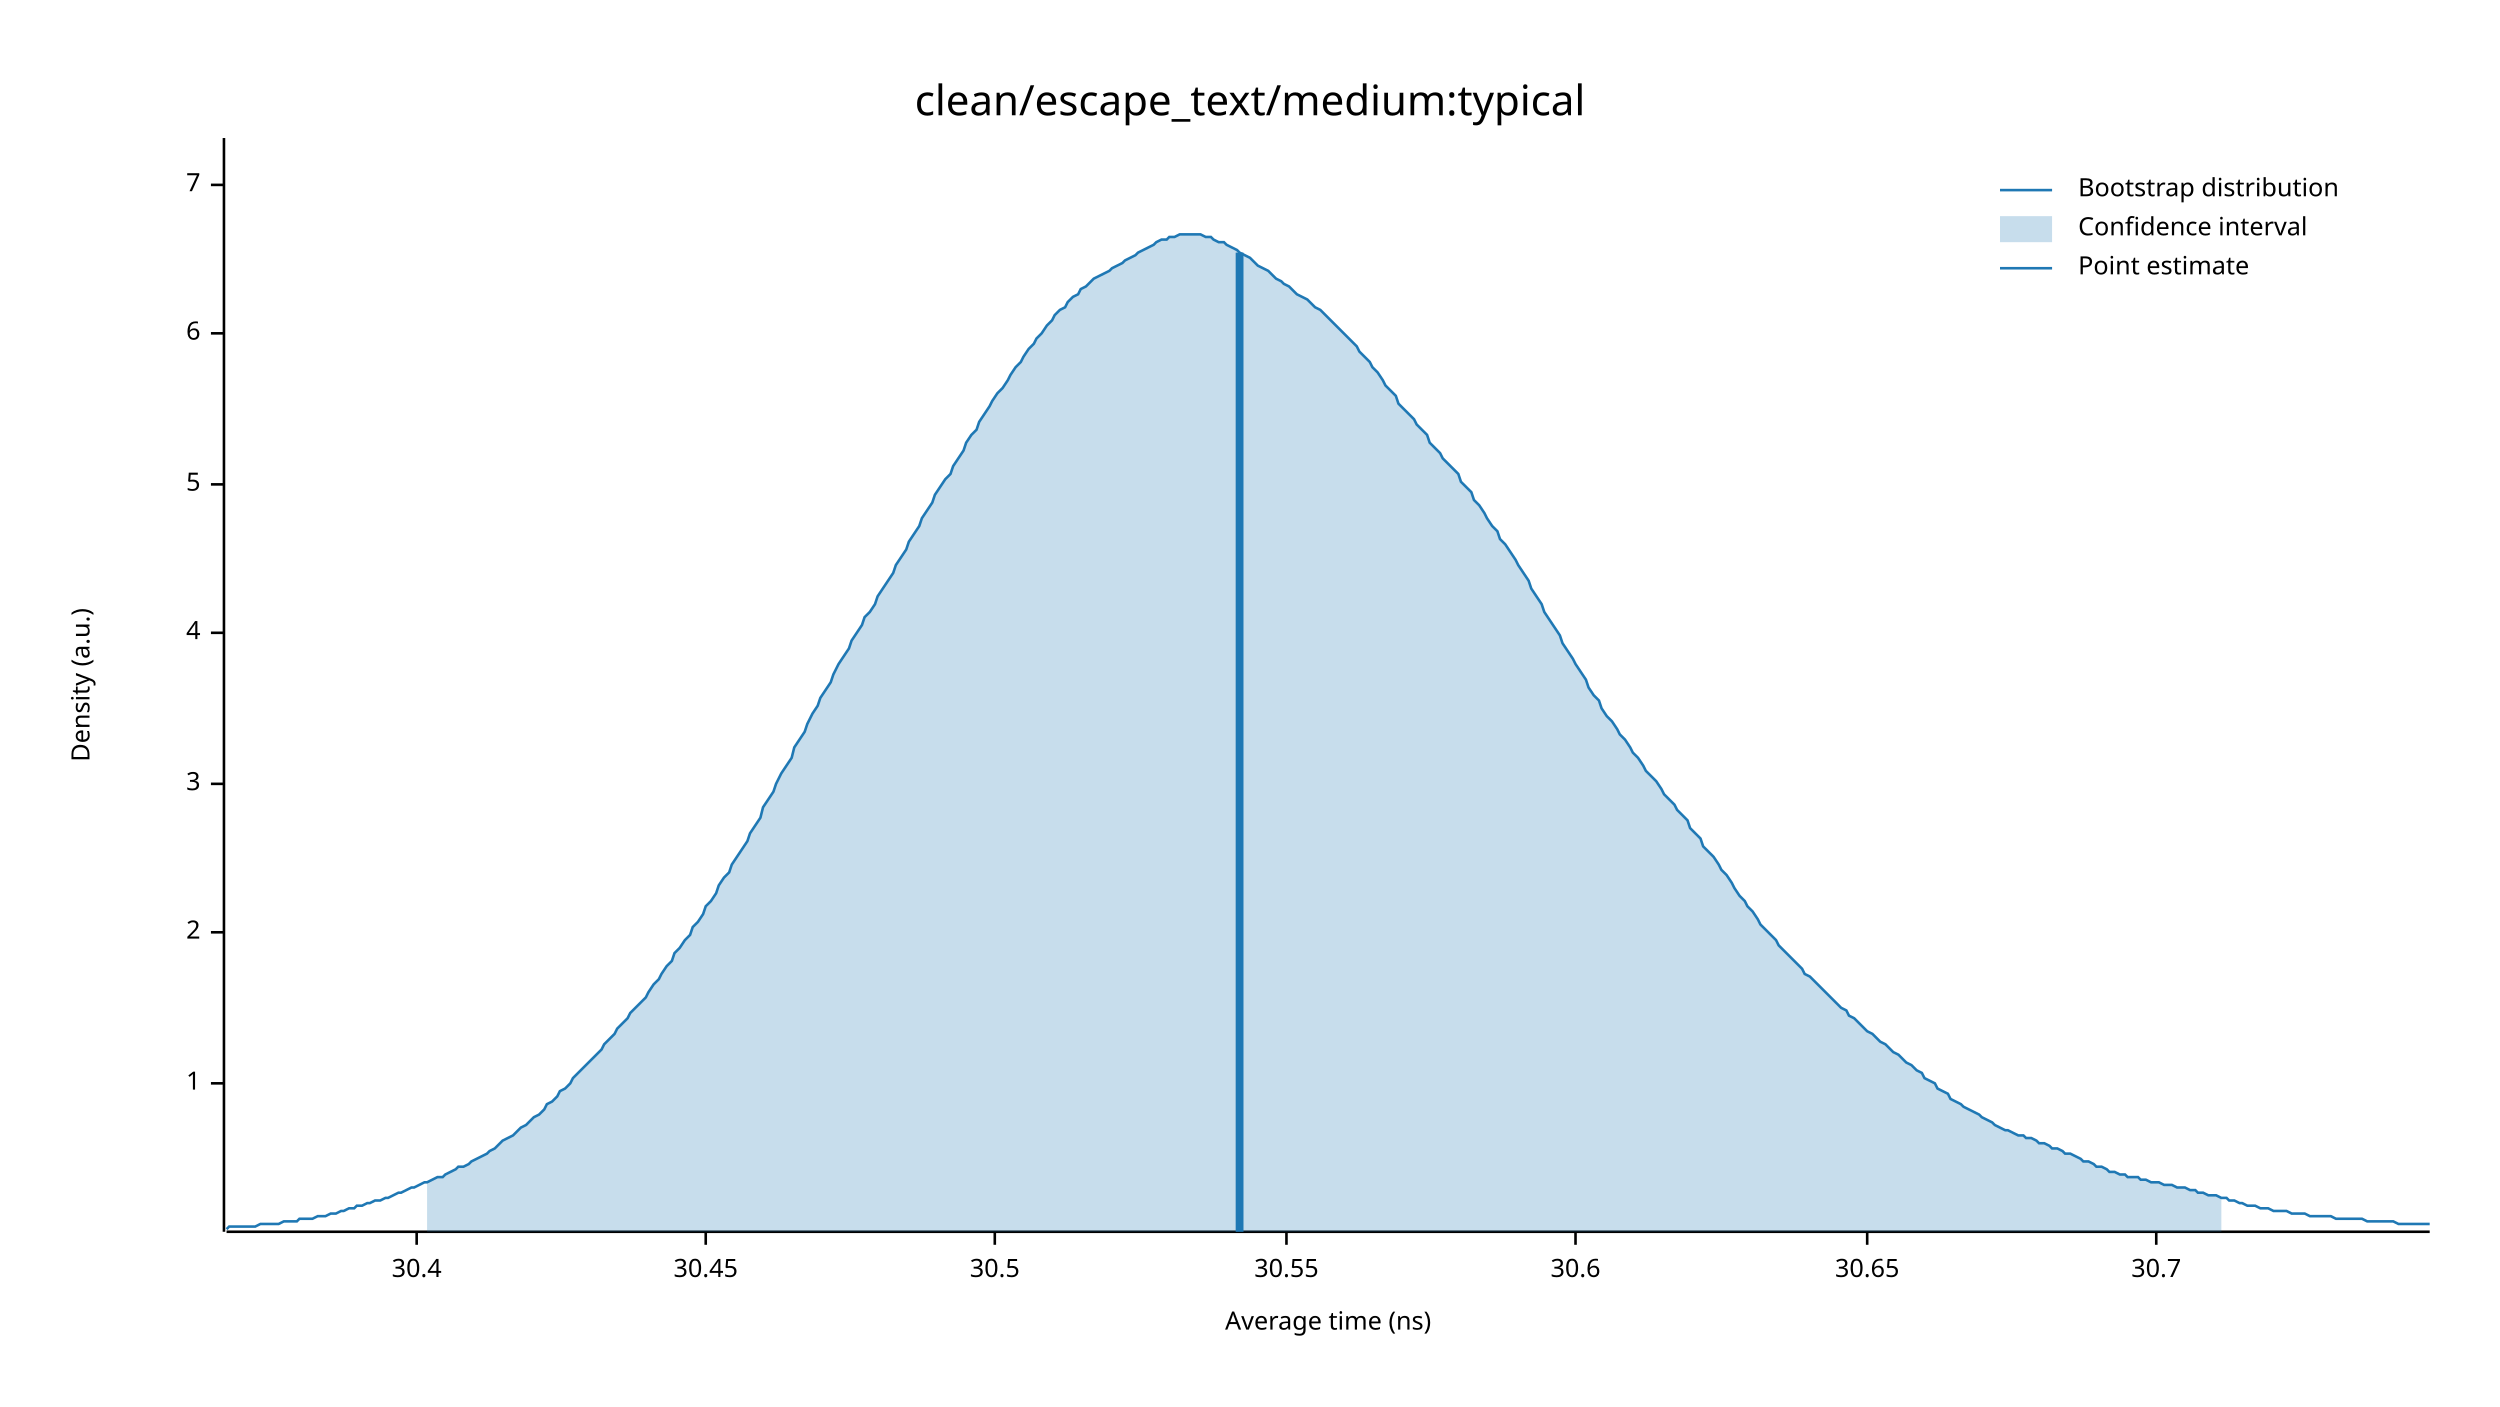
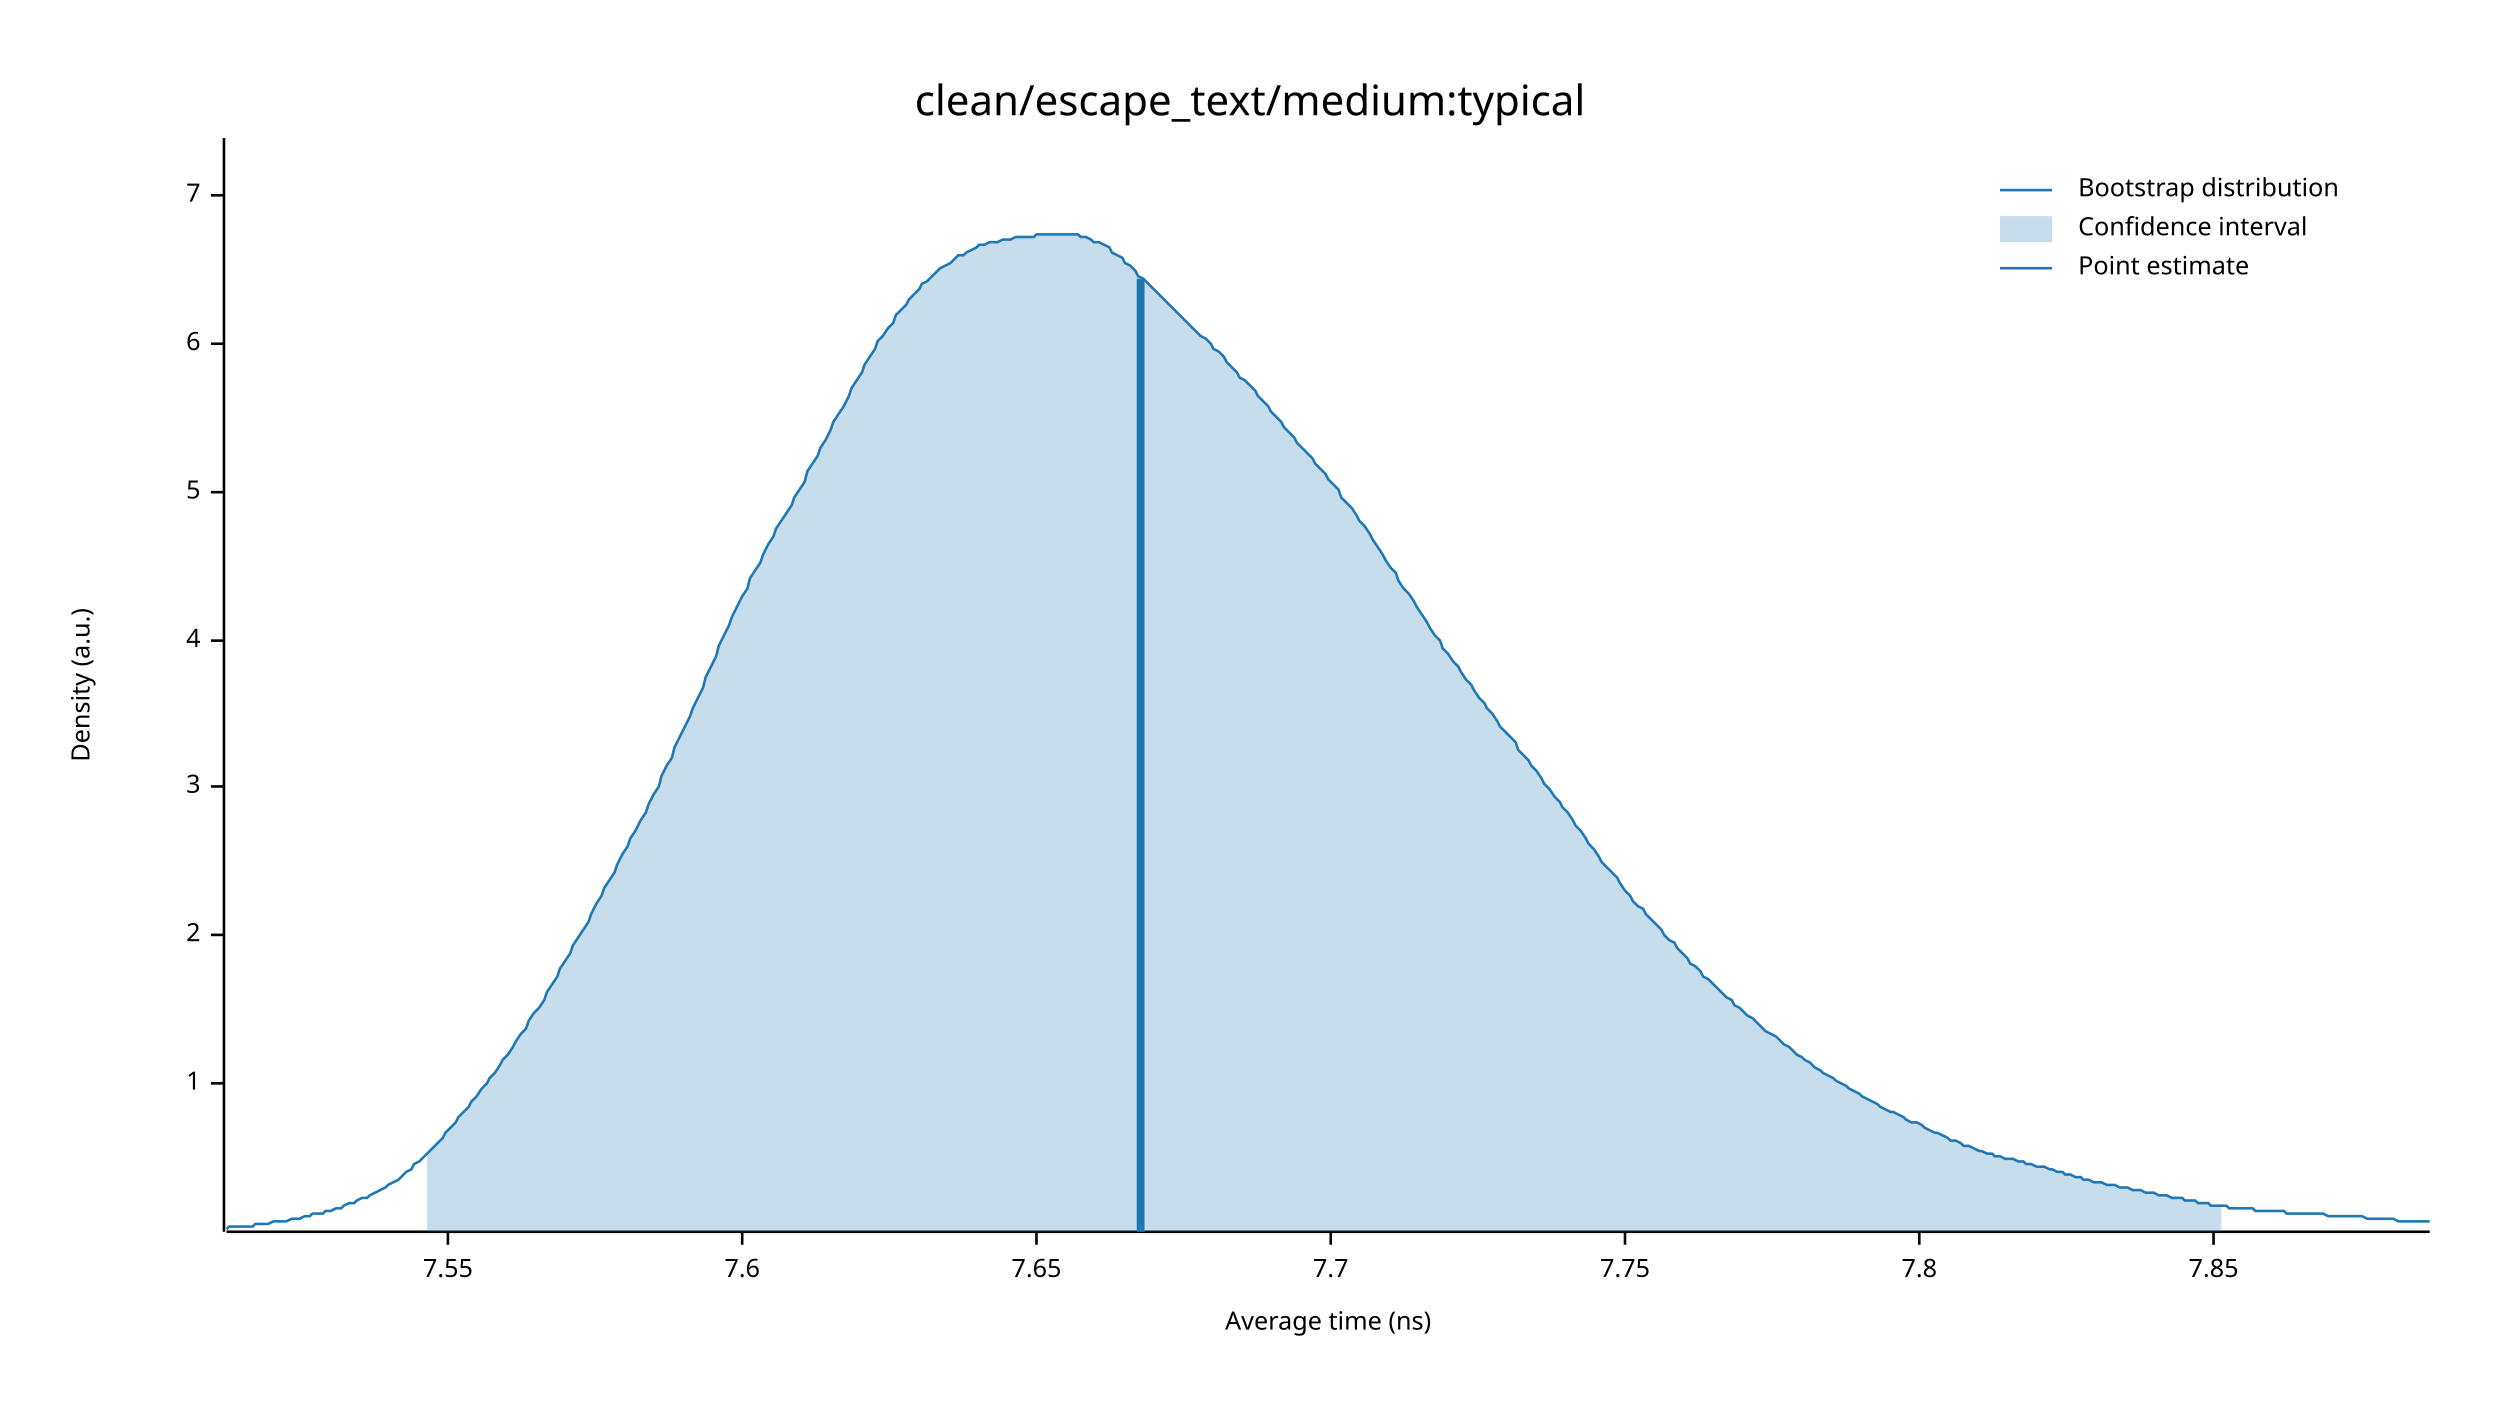
<svg xmlns="http://www.w3.org/2000/svg" width="960" height="540" viewBox="0 0 960 540">
  <text x="480" y="32" dy="0.76em" text-anchor="middle" font-family="sans-serif" font-size="16.129" opacity="1" fill="#000000">
clean/escape_text/medium:typical
</text>
  <text x="27" y="263" dy="0.76em" text-anchor="middle" font-family="sans-serif" font-size="9.677" opacity="1" fill="#000000" transform="rotate(270, 27, 263)">
Density (a.u.)
</text>
  <text x="510" y="513" dy="-0.5ex" text-anchor="middle" font-family="sans-serif" font-size="9.677" opacity="1" fill="#000000">
Average time (ns)
</text>
  <polyline fill="none" opacity="1" stroke="#000000" stroke-width="1" points="86,53 86,473 " />
  <text x="77" y="416" dy="0.5ex" text-anchor="end" font-family="sans-serif" font-size="9.677" opacity="1" fill="#000000">
1
</text>
  <polyline fill="none" opacity="1" stroke="#000000" stroke-width="1" points="81,416 86,416 " />
-   <text x="77" y="358" dy="0.5ex" text-anchor="end" font-family="sans-serif" font-size="9.677" opacity="1" fill="#000000">
+   <text x="77" y="359" dy="0.5ex" text-anchor="end" font-family="sans-serif" font-size="9.677" opacity="1" fill="#000000">
2
</text>
-   <polyline fill="none" opacity="1" stroke="#000000" stroke-width="1" points="81,358 86,358 " />
-   <text x="77" y="301" dy="0.5ex" text-anchor="end" font-family="sans-serif" font-size="9.677" opacity="1" fill="#000000">
+   <polyline fill="none" opacity="1" stroke="#000000" stroke-width="1" points="81,359 86,359 " />
+   <text x="77" y="302" dy="0.5ex" text-anchor="end" font-family="sans-serif" font-size="9.677" opacity="1" fill="#000000">
3
</text>
-   <polyline fill="none" opacity="1" stroke="#000000" stroke-width="1" points="81,301 86,301 " />
-   <text x="77" y="243" dy="0.5ex" text-anchor="end" font-family="sans-serif" font-size="9.677" opacity="1" fill="#000000">
+   <polyline fill="none" opacity="1" stroke="#000000" stroke-width="1" points="81,302 86,302 " />
+   <text x="77" y="246" dy="0.5ex" text-anchor="end" font-family="sans-serif" font-size="9.677" opacity="1" fill="#000000">
4
</text>
-   <polyline fill="none" opacity="1" stroke="#000000" stroke-width="1" points="81,243 86,243 " />
-   <text x="77" y="186" dy="0.5ex" text-anchor="end" font-family="sans-serif" font-size="9.677" opacity="1" fill="#000000">
+   <polyline fill="none" opacity="1" stroke="#000000" stroke-width="1" points="81,246 86,246 " />
+   <text x="77" y="189" dy="0.5ex" text-anchor="end" font-family="sans-serif" font-size="9.677" opacity="1" fill="#000000">
5
</text>
-   <polyline fill="none" opacity="1" stroke="#000000" stroke-width="1" points="81,186 86,186 " />
-   <text x="77" y="128" dy="0.5ex" text-anchor="end" font-family="sans-serif" font-size="9.677" opacity="1" fill="#000000">
+   <polyline fill="none" opacity="1" stroke="#000000" stroke-width="1" points="81,189 86,189 " />
+   <text x="77" y="132" dy="0.5ex" text-anchor="end" font-family="sans-serif" font-size="9.677" opacity="1" fill="#000000">
6
</text>
-   <polyline fill="none" opacity="1" stroke="#000000" stroke-width="1" points="81,128 86,128 " />
-   <text x="77" y="71" dy="0.5ex" text-anchor="end" font-family="sans-serif" font-size="9.677" opacity="1" fill="#000000">
+   <polyline fill="none" opacity="1" stroke="#000000" stroke-width="1" points="81,132 86,132 " />
+   <text x="77" y="75" dy="0.5ex" text-anchor="end" font-family="sans-serif" font-size="9.677" opacity="1" fill="#000000">
7
</text>
-   <polyline fill="none" opacity="1" stroke="#000000" stroke-width="1" points="81,71 86,71 " />
+   <polyline fill="none" opacity="1" stroke="#000000" stroke-width="1" points="81,75 86,75 " />
  <polyline fill="none" opacity="1" stroke="#000000" stroke-width="1" points="87,473 933,473 " />
-   <text x="160" y="483" dy="0.76em" text-anchor="middle" font-family="sans-serif" font-size="9.677" opacity="1" fill="#000000">
- 30.4
+   <text x="172" y="483" dy="0.76em" text-anchor="middle" font-family="sans-serif" font-size="9.677" opacity="1" fill="#000000">
+ 7.55
</text>
-   <polyline fill="none" opacity="1" stroke="#000000" stroke-width="1" points="160,473 160,478 " />
-   <text x="271" y="483" dy="0.76em" text-anchor="middle" font-family="sans-serif" font-size="9.677" opacity="1" fill="#000000">
- 30.45
+   <polyline fill="none" opacity="1" stroke="#000000" stroke-width="1" points="172,473 172,478 " />
+   <text x="285" y="483" dy="0.76em" text-anchor="middle" font-family="sans-serif" font-size="9.677" opacity="1" fill="#000000">
+ 7.6
</text>
-   <polyline fill="none" opacity="1" stroke="#000000" stroke-width="1" points="271,473 271,478 " />
-   <text x="382" y="483" dy="0.76em" text-anchor="middle" font-family="sans-serif" font-size="9.677" opacity="1" fill="#000000">
- 30.5
+   <polyline fill="none" opacity="1" stroke="#000000" stroke-width="1" points="285,473 285,478 " />
+   <text x="398" y="483" dy="0.76em" text-anchor="middle" font-family="sans-serif" font-size="9.677" opacity="1" fill="#000000">
+ 7.65
</text>
-   <polyline fill="none" opacity="1" stroke="#000000" stroke-width="1" points="382,473 382,478 " />
-   <text x="494" y="483" dy="0.76em" text-anchor="middle" font-family="sans-serif" font-size="9.677" opacity="1" fill="#000000">
- 30.55
+   <polyline fill="none" opacity="1" stroke="#000000" stroke-width="1" points="398,473 398,478 " />
+   <text x="511" y="483" dy="0.76em" text-anchor="middle" font-family="sans-serif" font-size="9.677" opacity="1" fill="#000000">
+ 7.7
</text>
-   <polyline fill="none" opacity="1" stroke="#000000" stroke-width="1" points="494,473 494,478 " />
-   <text x="605" y="483" dy="0.76em" text-anchor="middle" font-family="sans-serif" font-size="9.677" opacity="1" fill="#000000">
- 30.6
+   <polyline fill="none" opacity="1" stroke="#000000" stroke-width="1" points="511,473 511,478 " />
+   <text x="624" y="483" dy="0.76em" text-anchor="middle" font-family="sans-serif" font-size="9.677" opacity="1" fill="#000000">
+ 7.75
</text>
-   <polyline fill="none" opacity="1" stroke="#000000" stroke-width="1" points="605,473 605,478 " />
-   <text x="717" y="483" dy="0.76em" text-anchor="middle" font-family="sans-serif" font-size="9.677" opacity="1" fill="#000000">
- 30.65
+   <polyline fill="none" opacity="1" stroke="#000000" stroke-width="1" points="624,473 624,478 " />
+   <text x="737" y="483" dy="0.76em" text-anchor="middle" font-family="sans-serif" font-size="9.677" opacity="1" fill="#000000">
+ 7.8
</text>
-   <polyline fill="none" opacity="1" stroke="#000000" stroke-width="1" points="717,473 717,478 " />
-   <text x="828" y="483" dy="0.76em" text-anchor="middle" font-family="sans-serif" font-size="9.677" opacity="1" fill="#000000">
- 30.7
+   <polyline fill="none" opacity="1" stroke="#000000" stroke-width="1" points="737,473 737,478 " />
+   <text x="850" y="483" dy="0.76em" text-anchor="middle" font-family="sans-serif" font-size="9.677" opacity="1" fill="#000000">
+ 7.85
</text>
-   <polyline fill="none" opacity="1" stroke="#000000" stroke-width="1" points="828,473 828,478 " />
-   <polyline fill="none" opacity="1" stroke="#1F78B4" stroke-width="1" points="87,472 88,471 90,471 92,471 93,471 95,471 97,471 98,471 100,470 102,470 103,470 105,470 107,470 109,469 110,469 112,469 114,469 115,468 117,468 119,468 120,468 122,467 124,467 125,467 127,466 129,466 131,465 132,465 134,464 136,464 137,463 139,463 141,462 142,462 144,461 146,461 148,460 149,460 151,459 153,458 154,458 156,457 158,456 159,456 161,455 163,454 164,454 166,453 168,452 170,452 171,451 173,450 175,449 176,448 178,448 180,447 181,446 183,445 185,444 187,443 188,442 190,441 192,439 193,438 195,437 197,436 198,435 200,433 202,432 203,431 205,429 207,428 209,426 210,424 212,423 214,421 215,419 217,418 219,416 220,414 222,412 224,410 226,408 227,407 229,405 231,403 232,401 234,399 236,397 237,395 239,393 241,391 242,389 244,387 246,385 248,383 249,381 251,378 253,376 254,374 256,371 258,369 259,366 261,364 263,361 265,359 266,356 268,354 270,351 271,348 273,346 275,343 276,340 278,337 280,335 281,332 283,329 285,326 287,323 288,320 290,317 292,314 293,310 295,307 297,304 298,301 300,297 302,294 304,291 305,287 307,284 309,281 310,278 312,274 314,271 315,268 317,265 319,262 320,259 322,255 324,252 326,249 327,246 329,243 331,240 332,237 334,235 336,232 337,229 339,226 341,223 343,220 344,217 346,214 348,211 349,208 351,205 353,202 354,199 356,196 358,193 359,190 361,187 363,184 365,182 366,179 368,176 370,173 371,170 373,167 375,165 376,162 378,159 380,156 381,154 383,151 385,149 387,146 388,144 390,141 392,139 393,137 395,134 397,132 398,130 400,128 402,125 404,123 405,121 407,119 409,118 410,116 412,114 414,113 415,111 417,110 419,108 420,107 422,106 424,105 426,104 427,103 429,102 431,101 432,100 434,99 436,98 437,97 439,96 441,95 443,94 444,93 446,92 448,92 449,91 451,91 453,90 454,90 456,90 458,90 459,90 461,90 463,91 465,91 466,92 468,93 470,93 471,94 473,95 475,96 476,97 478,98 480,99 482,101 483,102 485,103 487,104 488,105 490,107 492,108 493,109 495,110 497,112 498,113 500,114 502,115 504,117 505,118 507,119 509,121 510,122 512,124 514,126 515,127 517,129 519,131 521,133 522,135 524,137 526,139 527,141 529,143 531,146 532,148 534,150 536,152 537,155 539,157 541,159 543,161 544,163 546,165 548,167 549,170 551,172 553,174 554,176 556,178 558,180 560,182 561,185 563,187 565,189 566,192 568,194 570,197 571,199 573,202 575,204 576,207 578,209 580,212 582,215 583,217 585,220 587,223 588,226 590,229 592,232 593,235 595,238 597,241 599,244 600,247 602,250 604,253 605,255 607,258 609,261 610,264 612,267 614,269 615,272 617,275 619,277 621,280 622,282 624,284 626,287 627,289 629,291 631,294 632,296 634,298 636,300 638,303 639,305 641,307 643,309 644,311 646,313 648,315 649,318 651,320 653,322 654,325 656,327 658,329 660,332 661,334 663,336 665,339 666,341 668,344 670,346 671,348 673,350 675,353 676,355 678,357 680,359 682,361 683,363 685,365 687,367 688,368 690,370 692,372 693,374 695,375 697,377 699,379 700,380 702,382 704,384 705,385 707,387 709,388 710,390 712,391 714,393 715,394 717,396 719,397 721,399 722,400 724,401 726,403 727,404 729,405 731,407 732,408 734,409 736,411 738,412 739,414 741,415 743,416 744,418 746,419 748,420 749,422 751,423 753,424 754,425 756,426 758,427 760,428 761,429 763,430 765,431 766,432 768,433 770,434 771,434 773,435 775,436 777,436 778,437 780,437 782,438 783,439 785,439 787,440 788,441 790,441 792,442 793,443 795,443 797,444 799,445 800,446 802,446 804,447 805,448 807,448 809,449 810,450 812,450 814,451 816,451 817,452 819,452 821,452 822,453 824,453 826,454 827,454 829,454 831,455 832,455 834,455 836,456 838,456 839,456 841,457 843,457 844,458 846,458 848,459 849,459 851,459 853,460 855,460 856,461 858,461 860,462 861,462 863,463 865,463 866,463 868,464 870,464 871,464 873,465 875,465 877,465 878,465 880,466 882,466 883,466 885,466 887,467 888,467 890,467 892,467 894,467 895,467 897,468 899,468 900,468 902,468 904,468 905,468 907,468 909,469 910,469 912,469 914,469 916,469 917,469 919,469 921,470 922,470 924,470 926,470 927,470 929,470 931,470 933,470 " />
-   <polygon opacity="0.25" fill="#1F78B4" points="164,454 166,453 168,452 170,452 171,451 173,450 175,449 176,448 178,448 180,447 181,446 183,445 185,444 187,443 188,442 190,441 192,439 193,438 195,437 197,436 198,435 200,433 202,432 203,431 205,429 207,428 209,426 210,424 212,423 214,421 215,419 217,418 219,416 220,414 222,412 224,410 226,408 227,407 229,405 231,403 232,401 234,399 236,397 237,395 239,393 241,391 242,389 244,387 246,385 248,383 249,381 251,378 253,376 254,374 256,371 258,369 259,366 261,364 263,361 265,359 266,356 268,354 270,351 271,348 273,346 275,343 276,340 278,337 280,335 281,332 283,329 285,326 287,323 288,320 290,317 292,314 293,310 295,307 297,304 298,301 300,297 302,294 304,291 305,287 307,284 309,281 310,278 312,274 314,271 315,268 317,265 319,262 320,259 322,255 324,252 326,249 327,246 329,243 331,240 332,237 334,235 336,232 337,229 339,226 341,223 343,220 344,217 346,214 348,211 349,208 351,205 353,202 354,199 356,196 358,193 359,190 361,187 363,184 365,182 366,179 368,176 370,173 371,170 373,167 375,165 376,162 378,159 380,156 381,154 383,151 385,149 387,146 388,144 390,141 392,139 393,137 395,134 397,132 398,130 400,128 402,125 404,123 405,121 407,119 409,118 410,116 412,114 414,113 415,111 417,110 419,108 420,107 422,106 424,105 426,104 427,103 429,102 431,101 432,100 434,99 436,98 437,97 439,96 441,95 443,94 444,93 446,92 448,92 449,91 451,91 453,90 454,90 456,90 458,90 459,90 461,90 463,91 465,91 466,92 468,93 470,93 471,94 473,95 475,96 476,97 478,98 480,99 482,101 483,102 485,103 487,104 488,105 490,107 492,108 493,109 495,110 497,112 498,113 500,114 502,115 504,117 505,118 507,119 509,121 510,122 512,124 514,126 515,127 517,129 519,131 521,133 522,135 524,137 526,139 527,141 529,143 531,146 532,148 534,150 536,152 537,155 539,157 541,159 543,161 544,163 546,165 548,167 549,170 551,172 553,174 554,176 556,178 558,180 560,182 561,185 563,187 565,189 566,192 568,194 570,197 571,199 573,202 575,204 576,207 578,209 580,212 582,215 583,217 585,220 587,223 588,226 590,229 592,232 593,235 595,238 597,241 599,244 600,247 602,250 604,253 605,255 607,258 609,261 610,264 612,267 614,269 615,272 617,275 619,277 621,280 622,282 624,284 626,287 627,289 629,291 631,294 632,296 634,298 636,300 638,303 639,305 641,307 643,309 644,311 646,313 648,315 649,318 651,320 653,322 654,325 656,327 658,329 660,332 661,334 663,336 665,339 666,341 668,344 670,346 671,348 673,350 675,353 676,355 678,357 680,359 682,361 683,363 685,365 687,367 688,368 690,370 692,372 693,374 695,375 697,377 699,379 700,380 702,382 704,384 705,385 707,387 709,388 710,390 712,391 714,393 715,394 717,396 719,397 721,399 722,400 724,401 726,403 727,404 729,405 731,407 732,408 734,409 736,411 738,412 739,414 741,415 743,416 744,418 746,419 748,420 749,422 751,423 753,424 754,425 756,426 758,427 760,428 761,429 763,430 765,431 766,432 768,433 770,434 771,434 773,435 775,436 777,436 778,437 780,437 782,438 783,439 785,439 787,440 788,441 790,441 792,442 793,443 795,443 797,444 799,445 800,446 802,446 804,447 805,448 807,448 809,449 810,450 812,450 814,451 816,451 817,452 819,452 821,452 822,453 824,453 826,454 827,454 829,454 831,455 832,455 834,455 836,456 838,456 839,456 841,457 843,457 844,458 846,458 848,459 849,459 851,459 853,460 853,473 164,473 " />
-   <polyline fill="none" opacity="1" stroke="#1F78B4" stroke-width="3" points="476,473 476,97 " />
+   <polyline fill="none" opacity="1" stroke="#000000" stroke-width="1" points="850,473 850,478 " />
+   <polyline fill="none" opacity="1" stroke="#1F78B4" stroke-width="1" points="87,472 88,471 90,471 92,471 93,471 95,471 97,471 98,470 100,470 102,470 103,470 105,469 107,469 109,469 110,469 112,468 114,468 115,468 117,467 119,467 120,466 122,466 124,466 125,465 127,465 129,464 131,464 132,463 134,462 136,462 137,461 139,460 141,460 142,459 144,458 146,457 148,456 149,455 151,454 153,453 154,452 156,450 158,449 159,447 161,446 163,444 164,443 166,441 168,439 170,437 171,435 173,433 175,431 176,429 178,427 180,425 181,423 183,421 185,418 187,416 188,414 190,412 192,409 193,407 195,405 197,402 198,400 200,397 202,395 203,392 205,389 207,387 209,384 210,381 212,378 214,375 215,372 217,369 219,366 220,363 222,360 224,357 226,354 227,351 229,347 231,344 232,341 234,338 236,335 237,332 239,328 241,325 242,322 244,319 246,315 248,312 249,309 251,305 253,302 254,298 256,294 258,291 259,287 261,283 263,279 265,275 266,272 268,268 270,264 271,260 273,256 275,252 276,248 278,244 280,240 281,237 283,233 285,229 287,226 288,222 290,219 292,216 293,213 295,209 297,206 298,203 300,200 302,197 304,194 305,191 307,188 309,185 310,181 312,178 314,175 315,172 317,169 319,165 320,162 322,159 324,156 326,152 327,149 329,146 331,143 332,140 334,137 336,134 337,131 339,129 341,126 343,124 344,121 346,119 348,117 349,115 351,113 353,111 354,109 356,108 358,106 359,105 361,103 363,102 365,101 366,100 368,98 370,98 371,97 373,96 375,95 376,94 378,94 380,93 381,93 383,93 385,92 387,92 388,92 390,91 392,91 393,91 395,91 397,91 398,90 400,90 402,90 404,90 405,90 407,90 409,90 410,90 412,90 414,90 415,91 417,91 419,92 420,93 422,93 424,94 426,95 427,97 429,98 431,99 432,101 434,102 436,104 437,106 439,107 441,109 443,111 444,112 446,114 448,116 449,117 451,119 453,121 454,122 456,124 458,126 459,127 461,129 463,130 465,132 466,134 468,135 470,137 471,139 473,141 475,143 476,145 478,146 480,148 482,150 483,152 485,154 487,156 488,158 490,160 492,162 493,164 495,166 497,168 498,170 500,172 502,174 504,176 505,178 507,180 509,182 510,184 512,186 514,188 515,191 517,193 519,195 521,198 522,200 524,202 526,205 527,207 529,210 531,213 532,215 534,218 536,220 537,223 539,226 541,228 543,231 544,233 546,236 548,239 549,241 551,244 553,246 554,249 556,251 558,254 560,256 561,258 563,261 565,263 566,265 568,268 570,270 571,272 573,274 575,277 576,279 578,281 580,283 582,285 583,288 585,290 587,292 588,294 590,296 592,299 593,301 595,303 597,306 599,308 600,310 602,312 604,315 605,317 607,319 609,322 610,324 612,326 614,329 615,331 617,333 619,335 621,337 622,339 624,342 626,344 627,346 629,348 631,349 632,351 634,353 636,355 638,357 639,359 641,361 643,362 644,364 646,366 648,368 649,370 651,371 653,373 654,375 656,376 658,378 660,380 661,381 663,383 665,384 666,386 668,387 670,389 671,390 673,391 675,393 676,394 678,396 680,397 682,398 683,399 685,401 687,402 688,403 690,405 692,406 693,407 695,408 697,410 699,411 700,412 702,413 704,414 705,415 707,416 709,417 710,418 712,419 714,420 715,421 717,422 719,423 721,424 722,425 724,426 726,427 727,427 729,428 731,429 732,430 734,431 736,431 738,432 739,433 741,434 743,435 744,435 746,436 748,437 749,438 751,438 753,439 754,440 756,440 758,441 760,442 761,442 763,443 765,443 766,444 768,444 770,445 771,445 773,445 775,446 777,446 778,447 780,447 782,448 783,448 785,448 787,449 788,449 790,450 792,450 793,451 795,451 797,452 799,452 800,453 802,453 804,454 805,454 807,454 809,455 810,455 812,455 814,456 816,456 817,456 819,457 821,457 822,457 824,458 826,458 827,458 829,459 831,459 832,459 834,460 836,460 838,460 839,461 841,461 843,461 844,462 846,462 848,462 849,463 851,463 853,463 855,463 856,464 858,464 860,464 861,464 863,464 865,464 866,465 868,465 870,465 871,465 873,465 875,465 877,465 878,466 880,466 882,466 883,466 885,466 887,466 888,466 890,466 892,466 894,467 895,467 897,467 899,467 900,467 902,467 904,467 905,467 907,467 909,468 910,468 912,468 914,468 916,468 917,468 919,468 921,469 922,469 924,469 926,469 927,469 929,469 931,469 933,469 " />
+   <polygon opacity="0.25" fill="#1F78B4" points="164,443 166,441 168,439 170,437 171,435 173,433 175,431 176,429 178,427 180,425 181,423 183,421 185,418 187,416 188,414 190,412 192,409 193,407 195,405 197,402 198,400 200,397 202,395 203,392 205,389 207,387 209,384 210,381 212,378 214,375 215,372 217,369 219,366 220,363 222,360 224,357 226,354 227,351 229,347 231,344 232,341 234,338 236,335 237,332 239,328 241,325 242,322 244,319 246,315 248,312 249,309 251,305 253,302 254,298 256,294 258,291 259,287 261,283 263,279 265,275 266,272 268,268 270,264 271,260 273,256 275,252 276,248 278,244 280,240 281,237 283,233 285,229 287,226 288,222 290,219 292,216 293,213 295,209 297,206 298,203 300,200 302,197 304,194 305,191 307,188 309,185 310,181 312,178 314,175 315,172 317,169 319,165 320,162 322,159 324,156 326,152 327,149 329,146 331,143 332,140 334,137 336,134 337,131 339,129 341,126 343,124 344,121 346,119 348,117 349,115 351,113 353,111 354,109 356,108 358,106 359,105 361,103 363,102 365,101 366,100 368,98 370,98 371,97 373,96 375,95 376,94 378,94 380,93 381,93 383,93 385,92 387,92 388,92 390,91 392,91 393,91 395,91 397,91 398,90 400,90 402,90 404,90 405,90 407,90 409,90 410,90 412,90 414,90 415,91 417,91 419,92 420,93 422,93 424,94 426,95 427,97 429,98 431,99 432,101 434,102 436,104 437,106 439,107 441,109 443,111 444,112 446,114 448,116 449,117 451,119 453,121 454,122 456,124 458,126 459,127 461,129 463,130 465,132 466,134 468,135 470,137 471,139 473,141 475,143 476,145 478,146 480,148 482,150 483,152 485,154 487,156 488,158 490,160 492,162 493,164 495,166 497,168 498,170 500,172 502,174 504,176 505,178 507,180 509,182 510,184 512,186 514,188 515,191 517,193 519,195 521,198 522,200 524,202 526,205 527,207 529,210 531,213 532,215 534,218 536,220 537,223 539,226 541,228 543,231 544,233 546,236 548,239 549,241 551,244 553,246 554,249 556,251 558,254 560,256 561,258 563,261 565,263 566,265 568,268 570,270 571,272 573,274 575,277 576,279 578,281 580,283 582,285 583,288 585,290 587,292 588,294 590,296 592,299 593,301 595,303 597,306 599,308 600,310 602,312 604,315 605,317 607,319 609,322 610,324 612,326 614,329 615,331 617,333 619,335 621,337 622,339 624,342 626,344 627,346 629,348 631,349 632,351 634,353 636,355 638,357 639,359 641,361 643,362 644,364 646,366 648,368 649,370 651,371 653,373 654,375 656,376 658,378 660,380 661,381 663,383 665,384 666,386 668,387 670,389 671,390 673,391 675,393 676,394 678,396 680,397 682,398 683,399 685,401 687,402 688,403 690,405 692,406 693,407 695,408 697,410 699,411 700,412 702,413 704,414 705,415 707,416 709,417 710,418 712,419 714,420 715,421 717,422 719,423 721,424 722,425 724,426 726,427 727,427 729,428 731,429 732,430 734,431 736,431 738,432 739,433 741,434 743,435 744,435 746,436 748,437 749,438 751,438 753,439 754,440 756,440 758,441 760,442 761,442 763,443 765,443 766,444 768,444 770,445 771,445 773,445 775,446 777,446 778,447 780,447 782,448 783,448 785,448 787,449 788,449 790,450 792,450 793,451 795,451 797,452 799,452 800,453 802,453 804,454 805,454 807,454 809,455 810,455 812,455 814,456 816,456 817,456 819,457 821,457 822,457 824,458 826,458 827,458 829,459 831,459 832,459 834,460 836,460 838,460 839,461 841,461 843,461 844,462 846,462 848,462 849,463 851,463 853,463 853,473 164,473 " />
+   <polyline fill="none" opacity="1" stroke="#1F78B4" stroke-width="3" points="438,473 438,107 " />
  <text x="798" y="68" dy="0.76em" text-anchor="start" font-family="sans-serif" font-size="9.677" opacity="1" fill="#000000">
Bootstrap distribution
</text>
  <text x="798" y="83" dy="0.76em" text-anchor="start" font-family="sans-serif" font-size="9.677" opacity="1" fill="#000000">
Confidence interval
</text>
  <text x="798" y="98" dy="0.76em" text-anchor="start" font-family="sans-serif" font-size="9.677" opacity="1" fill="#000000">
Point estimate
</text>
  <polyline fill="none" opacity="1" stroke="#1F78B4" stroke-width="1" points="768,73 788,73 " />
  <rect x="768" y="83" width="20" height="10" opacity="0.25" fill="#1F78B4" stroke="none" />
  <polyline fill="none" opacity="1" stroke="#1F78B4" stroke-width="1" points="768,103 788,103 " />
</svg>
